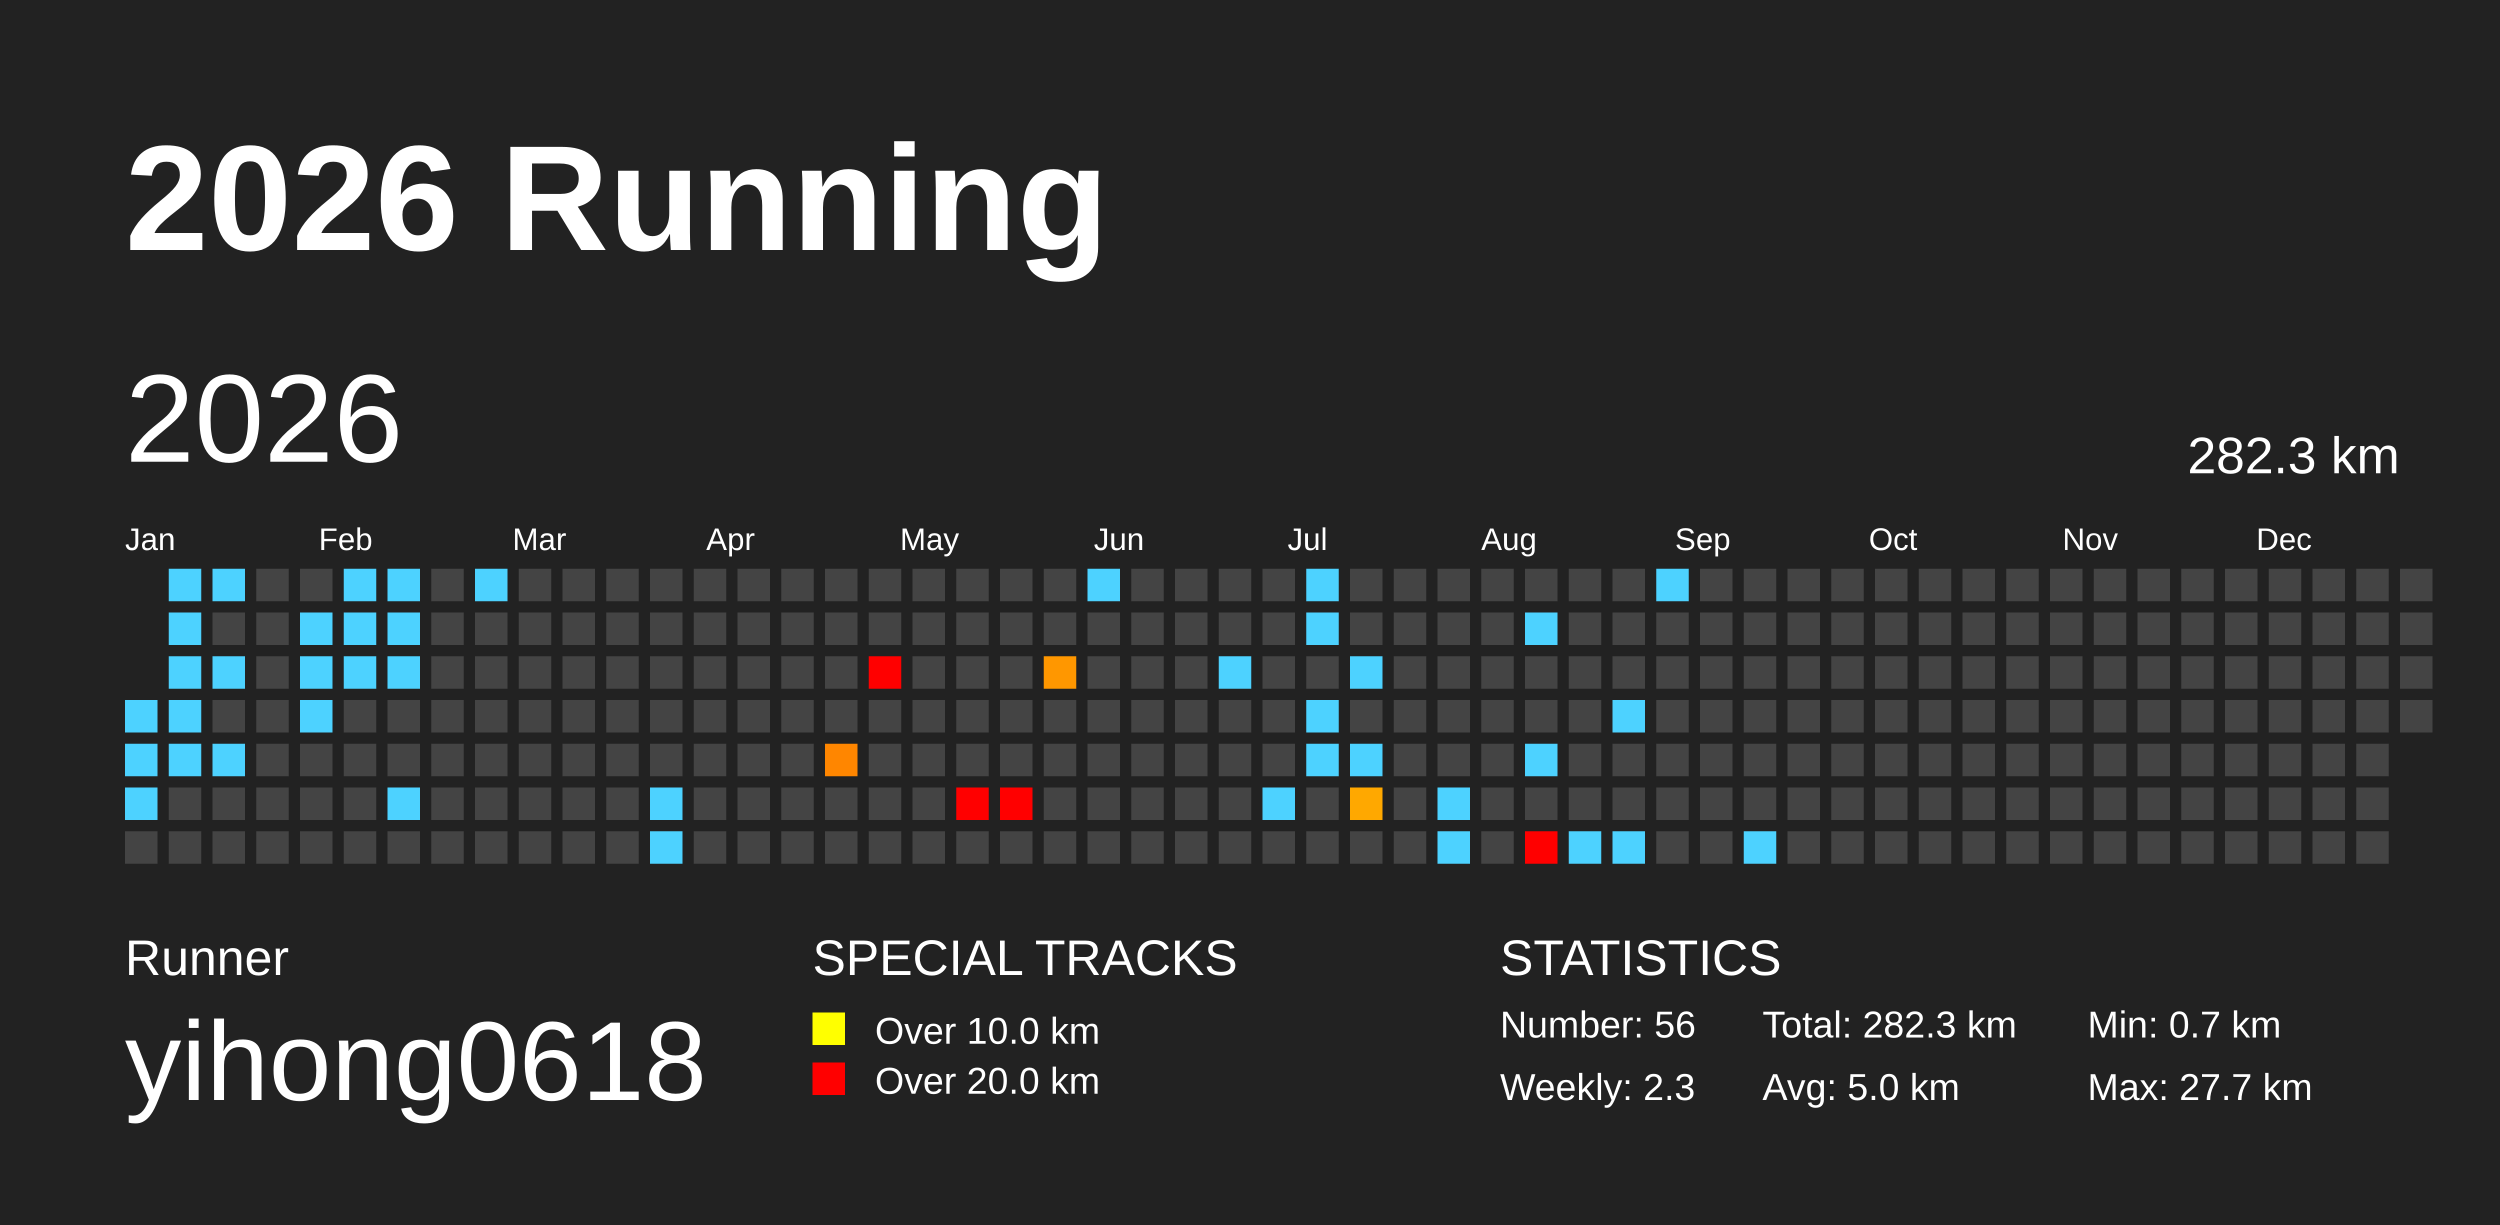
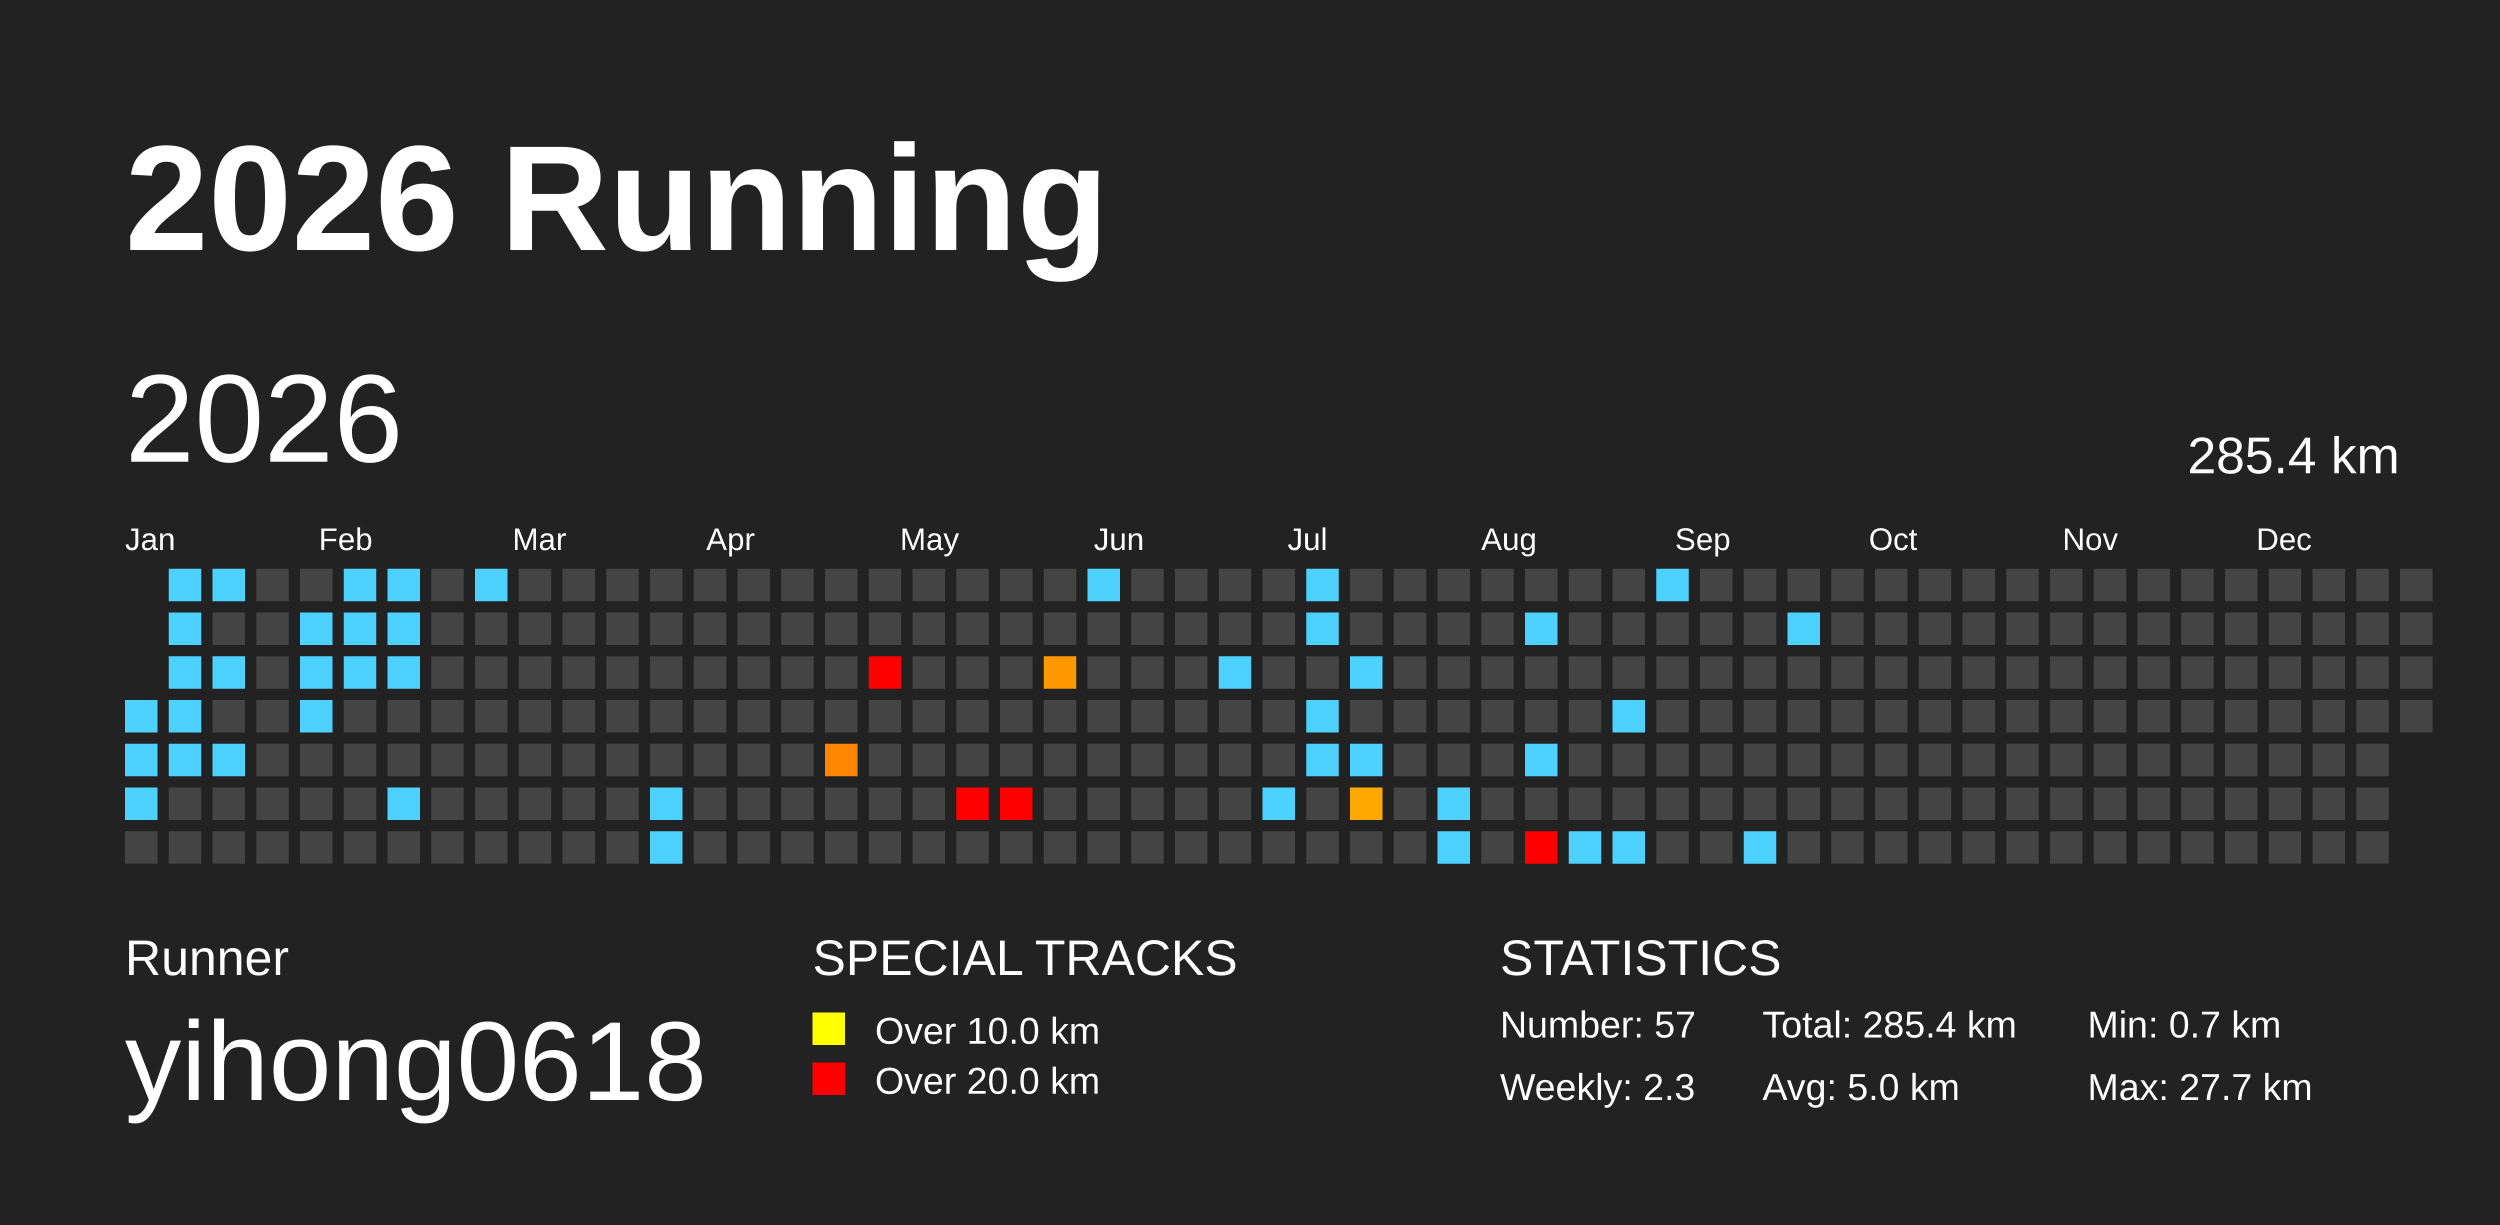
<svg xmlns="http://www.w3.org/2000/svg" baseProfile="full" height="98mm" version="1.1" viewBox="0,0,200,98" width="200mm">
  <defs />
  <rect fill="#222222" height="98" width="200" x="0" y="0" />
  <text fill="#FFFFFF" style="font-size:12px; font-family:Arial; font-weight:bold;" x="10" y="20">2026 Running</text>
  <text fill="#FFFFFF" style="font-size:4px; font-family:Arial" x="10" y="78">Runner</text>
  <text fill="#FFFFFF" style="font-size:9px; font-family:Arial" x="10" y="88">yihong0618</text>
  <text fill="#FFFFFF" style="font-size:4px; font-family:Arial" x="65" y="78">SPECIAL TRACKS</text>
  <rect fill="yellow" height="2.6" width="2.6" x="65" y="81" />
  <text fill="#FFFFFF" style="font-size:3px; font-family:Arial" x="70" y="83.5">Over 10.0 km</text>
  <rect fill="red" height="2.6" width="2.6" x="65" y="85" />
  <text fill="#FFFFFF" style="font-size:3px; font-family:Arial" x="70" y="87.5">Over 20.0 km</text>
  <text fill="#FFFFFF" style="font-size:4px; font-family:Arial" x="120" y="78">STATISTICS</text>
-   <text fill="#FFFFFF" style="font-size:3px; font-family:Arial" x="120" y="83">Number: 56</text>
+   <text fill="#FFFFFF" style="font-size:3px; font-family:Arial" x="120" y="83">Number: 57</text>
  <text fill="#FFFFFF" style="font-size:3px; font-family:Arial" x="120" y="88">Weekly: 2.3</text>
-   <text fill="#FFFFFF" style="font-size:3px; font-family:Arial" x="141" y="83">Total: 282.3 km</text>
+   <text fill="#FFFFFF" style="font-size:3px; font-family:Arial" x="141" y="83">Total: 285.4 km</text>
  <text fill="#FFFFFF" style="font-size:3px; font-family:Arial" x="141" y="88">Avg: 5.0 km</text>
  <text fill="#FFFFFF" style="font-size:3px; font-family:Arial" x="167" y="83">Min: 0.7 km</text>
  <text fill="#FFFFFF" style="font-size:3px; font-family:Arial" x="167" y="88">Max: 27.7 km</text>
  <text dominant-baseline="hanging" fill="#FFFFFF" style="font-size:10.0px; font-family:Arial;" x="10" y="30">2026</text>
-   <text dominant-baseline="hanging" fill="#FFFFFF" style="font-size:4.125px; font-family:Arial;" x="175" y="35">282.3 km</text>
+   <text dominant-baseline="hanging" fill="#FFFFFF" style="font-size:4.125px; font-family:Arial;" x="175" y="35">285.4 km</text>
  <text fill="#FFFFFF" style="font-size:2.5px; font-family:Arial" x="10.0" y="44">Jan</text>
  <text fill="#FFFFFF" style="font-size:2.5px; font-family:Arial" x="25.5" y="44">Feb</text>
  <text fill="#FFFFFF" style="font-size:2.5px; font-family:Arial" x="41.0" y="44">Mar</text>
  <text fill="#FFFFFF" style="font-size:2.5px; font-family:Arial" x="56.5" y="44">Apr</text>
  <text fill="#FFFFFF" style="font-size:2.5px; font-family:Arial" x="72.0" y="44">May</text>
  <text fill="#FFFFFF" style="font-size:2.5px; font-family:Arial" x="87.5" y="44">Jun</text>
  <text fill="#FFFFFF" style="font-size:2.5px; font-family:Arial" x="103.0" y="44">Jul</text>
  <text fill="#FFFFFF" style="font-size:2.5px; font-family:Arial" x="118.5" y="44">Aug</text>
  <text fill="#FFFFFF" style="font-size:2.5px; font-family:Arial" x="134.0" y="44">Sep</text>
  <text fill="#FFFFFF" style="font-size:2.5px; font-family:Arial" x="149.5" y="44">Oct</text>
  <text fill="#FFFFFF" style="font-size:2.5px; font-family:Arial" x="165.0" y="44">Nov</text>
  <text fill="#FFFFFF" style="font-size:2.5px; font-family:Arial" x="180.5" y="44">Dec</text>
  <rect fill="#4dd2ff" height="2.6" width="2.6" x="10.0" y="56.0" />
  <rect fill="#4dd2ff" height="2.6" width="2.6" x="10.0" y="59.5" />
  <rect fill="#4dd2ff" height="2.6" width="2.6" x="10.0" y="63.0" />
  <rect fill="#444444" height="2.6" width="2.6" x="10.0" y="66.5" />
  <rect fill="#4dd2ff" height="2.6" width="2.6" x="13.5" y="45.5" />
  <rect fill="#4dd2ff" height="2.6" width="2.6" x="13.5" y="49.0" />
  <rect fill="#4dd2ff" height="2.6" width="2.6" x="13.5" y="52.5" />
  <rect fill="#4dd2ff" height="2.6" width="2.6" x="13.5" y="56.0" />
  <rect fill="#4dd2ff" height="2.6" width="2.6" x="13.5" y="59.5" />
  <rect fill="#444444" height="2.6" width="2.6" x="13.5" y="63.0" />
  <rect fill="#444444" height="2.6" width="2.6" x="13.5" y="66.5" />
  <rect fill="#4dd2ff" height="2.6" width="2.6" x="17.0" y="45.5" />
  <rect fill="#444444" height="2.6" width="2.6" x="17.0" y="49.0" />
  <rect fill="#4dd2ff" height="2.6" width="2.6" x="17.0" y="52.5" />
  <rect fill="#444444" height="2.6" width="2.6" x="17.0" y="56.0" />
  <rect fill="#4dd2ff" height="2.6" width="2.6" x="17.0" y="59.5" />
  <rect fill="#444444" height="2.6" width="2.6" x="17.0" y="63.0" />
  <rect fill="#444444" height="2.6" width="2.6" x="17.0" y="66.5" />
  <rect fill="#444444" height="2.6" width="2.6" x="20.5" y="45.5" />
  <rect fill="#444444" height="2.6" width="2.6" x="20.5" y="49.0" />
  <rect fill="#444444" height="2.6" width="2.6" x="20.5" y="52.5" />
  <rect fill="#444444" height="2.6" width="2.6" x="20.5" y="56.0" />
  <rect fill="#444444" height="2.6" width="2.6" x="20.5" y="59.5" />
  <rect fill="#444444" height="2.6" width="2.6" x="20.5" y="63.0" />
  <rect fill="#444444" height="2.6" width="2.6" x="20.5" y="66.5" />
  <rect fill="#444444" height="2.6" width="2.6" x="24.0" y="45.5" />
  <rect fill="#4dd2ff" height="2.6" width="2.6" x="24.0" y="49.0" />
  <rect fill="#4dd2ff" height="2.6" width="2.6" x="24.0" y="52.5" />
  <rect fill="#4dd2ff" height="2.6" width="2.6" x="24.0" y="56.0" />
  <rect fill="#444444" height="2.6" width="2.6" x="24.0" y="59.5" />
  <rect fill="#444444" height="2.6" width="2.6" x="24.0" y="63.0" />
  <rect fill="#444444" height="2.6" width="2.6" x="24.0" y="66.5" />
  <rect fill="#4dd2ff" height="2.6" width="2.6" x="27.5" y="45.5" />
  <rect fill="#4dd2ff" height="2.6" width="2.6" x="27.5" y="49.0" />
  <rect fill="#4dd2ff" height="2.6" width="2.6" x="27.5" y="52.5" />
  <rect fill="#444444" height="2.6" width="2.6" x="27.5" y="56.0" />
  <rect fill="#444444" height="2.6" width="2.6" x="27.5" y="59.5" />
  <rect fill="#444444" height="2.6" width="2.6" x="27.5" y="63.0" />
  <rect fill="#444444" height="2.6" width="2.6" x="27.5" y="66.5" />
  <rect fill="#4dd2ff" height="2.6" width="2.6" x="31.0" y="45.5" />
  <rect fill="#4dd2ff" height="2.6" width="2.6" x="31.0" y="49.0" />
  <rect fill="#4dd2ff" height="2.6" width="2.6" x="31.0" y="52.5" />
  <rect fill="#444444" height="2.6" width="2.6" x="31.0" y="56.0" />
  <rect fill="#444444" height="2.6" width="2.6" x="31.0" y="59.5" />
  <rect fill="#4dd2ff" height="2.6" width="2.6" x="31.0" y="63.0" />
  <rect fill="#444444" height="2.6" width="2.6" x="31.0" y="66.5" />
  <rect fill="#444444" height="2.6" width="2.6" x="34.5" y="45.5" />
  <rect fill="#444444" height="2.6" width="2.6" x="34.5" y="49.0" />
  <rect fill="#444444" height="2.6" width="2.6" x="34.5" y="52.5" />
  <rect fill="#444444" height="2.6" width="2.6" x="34.5" y="56.0" />
  <rect fill="#444444" height="2.6" width="2.6" x="34.5" y="59.5" />
  <rect fill="#444444" height="2.6" width="2.6" x="34.5" y="63.0" />
  <rect fill="#444444" height="2.6" width="2.6" x="34.5" y="66.5" />
  <rect fill="#4dd2ff" height="2.6" width="2.6" x="38.0" y="45.5" />
  <rect fill="#444444" height="2.6" width="2.6" x="38.0" y="49.0" />
  <rect fill="#444444" height="2.6" width="2.6" x="38.0" y="52.5" />
  <rect fill="#444444" height="2.6" width="2.6" x="38.0" y="56.0" />
  <rect fill="#444444" height="2.6" width="2.6" x="38.0" y="59.5" />
  <rect fill="#444444" height="2.6" width="2.6" x="38.0" y="63.0" />
  <rect fill="#444444" height="2.6" width="2.6" x="38.0" y="66.5" />
  <rect fill="#444444" height="2.6" width="2.6" x="41.5" y="45.5" />
  <rect fill="#444444" height="2.6" width="2.6" x="41.5" y="49.0" />
  <rect fill="#444444" height="2.6" width="2.6" x="41.5" y="52.5" />
  <rect fill="#444444" height="2.6" width="2.6" x="41.5" y="56.0" />
  <rect fill="#444444" height="2.6" width="2.6" x="41.5" y="59.5" />
  <rect fill="#444444" height="2.6" width="2.6" x="41.5" y="63.0" />
  <rect fill="#444444" height="2.6" width="2.6" x="41.5" y="66.5" />
  <rect fill="#444444" height="2.6" width="2.6" x="45.0" y="45.5" />
  <rect fill="#444444" height="2.6" width="2.6" x="45.0" y="49.0" />
  <rect fill="#444444" height="2.6" width="2.6" x="45.0" y="52.5" />
  <rect fill="#444444" height="2.6" width="2.6" x="45.0" y="56.0" />
  <rect fill="#444444" height="2.6" width="2.6" x="45.0" y="59.5" />
  <rect fill="#444444" height="2.6" width="2.6" x="45.0" y="63.0" />
  <rect fill="#444444" height="2.6" width="2.6" x="45.0" y="66.5" />
  <rect fill="#444444" height="2.6" width="2.6" x="48.5" y="45.5" />
  <rect fill="#444444" height="2.6" width="2.6" x="48.5" y="49.0" />
  <rect fill="#444444" height="2.6" width="2.6" x="48.5" y="52.5" />
  <rect fill="#444444" height="2.6" width="2.6" x="48.5" y="56.0" />
  <rect fill="#444444" height="2.6" width="2.6" x="48.5" y="59.5" />
  <rect fill="#444444" height="2.6" width="2.6" x="48.5" y="63.0" />
  <rect fill="#444444" height="2.6" width="2.6" x="48.5" y="66.5" />
  <rect fill="#444444" height="2.6" width="2.6" x="52.0" y="45.5" />
  <rect fill="#444444" height="2.6" width="2.6" x="52.0" y="49.0" />
  <rect fill="#444444" height="2.6" width="2.6" x="52.0" y="52.5" />
  <rect fill="#444444" height="2.6" width="2.6" x="52.0" y="56.0" />
  <rect fill="#444444" height="2.6" width="2.6" x="52.0" y="59.5" />
  <rect fill="#4dd2ff" height="2.6" width="2.6" x="52.0" y="63.0" />
  <rect fill="#4dd2ff" height="2.6" width="2.6" x="52.0" y="66.5" />
  <rect fill="#444444" height="2.6" width="2.6" x="55.5" y="45.5" />
  <rect fill="#444444" height="2.6" width="2.6" x="55.5" y="49.0" />
  <rect fill="#444444" height="2.6" width="2.6" x="55.5" y="52.5" />
  <rect fill="#444444" height="2.6" width="2.6" x="55.5" y="56.0" />
  <rect fill="#444444" height="2.6" width="2.6" x="55.5" y="59.5" />
  <rect fill="#444444" height="2.6" width="2.6" x="55.5" y="63.0" />
  <rect fill="#444444" height="2.6" width="2.6" x="55.5" y="66.5" />
  <rect fill="#444444" height="2.6" width="2.6" x="59.0" y="45.5" />
  <rect fill="#444444" height="2.6" width="2.6" x="59.0" y="49.0" />
  <rect fill="#444444" height="2.6" width="2.6" x="59.0" y="52.5" />
  <rect fill="#444444" height="2.6" width="2.6" x="59.0" y="56.0" />
  <rect fill="#444444" height="2.6" width="2.6" x="59.0" y="59.5" />
  <rect fill="#444444" height="2.6" width="2.6" x="59.0" y="63.0" />
  <rect fill="#444444" height="2.6" width="2.6" x="59.0" y="66.5" />
  <rect fill="#444444" height="2.6" width="2.6" x="62.5" y="45.5" />
  <rect fill="#444444" height="2.6" width="2.6" x="62.5" y="49.0" />
  <rect fill="#444444" height="2.6" width="2.6" x="62.5" y="52.5" />
  <rect fill="#444444" height="2.6" width="2.6" x="62.5" y="56.0" />
  <rect fill="#444444" height="2.6" width="2.6" x="62.5" y="59.5" />
  <rect fill="#444444" height="2.6" width="2.6" x="62.5" y="63.0" />
  <rect fill="#444444" height="2.6" width="2.6" x="62.5" y="66.5" />
  <rect fill="#444444" height="2.6" width="2.6" x="66.0" y="45.5" />
  <rect fill="#444444" height="2.6" width="2.6" x="66.0" y="49.0" />
  <rect fill="#444444" height="2.6" width="2.6" x="66.0" y="52.5" />
  <rect fill="#444444" height="2.6" width="2.6" x="66.0" y="56.0" />
  <rect fill="#ff8600" height="2.6" width="2.6" x="66.0" y="59.5" />
  <rect fill="#444444" height="2.6" width="2.6" x="66.0" y="63.0" />
  <rect fill="#444444" height="2.6" width="2.6" x="66.0" y="66.5" />
  <rect fill="#444444" height="2.6" width="2.6" x="69.5" y="45.5" />
  <rect fill="#444444" height="2.6" width="2.6" x="69.5" y="49.0" />
  <rect fill="red" height="2.6" width="2.6" x="69.5" y="52.5" />
  <rect fill="#444444" height="2.6" width="2.6" x="69.5" y="56.0" />
  <rect fill="#444444" height="2.6" width="2.6" x="69.5" y="59.5" />
  <rect fill="#444444" height="2.6" width="2.6" x="69.5" y="63.0" />
  <rect fill="#444444" height="2.6" width="2.6" x="69.5" y="66.5" />
  <rect fill="#444444" height="2.6" width="2.6" x="73.0" y="45.5" />
  <rect fill="#444444" height="2.6" width="2.6" x="73.0" y="49.0" />
  <rect fill="#444444" height="2.6" width="2.6" x="73.0" y="52.5" />
  <rect fill="#444444" height="2.6" width="2.6" x="73.0" y="56.0" />
  <rect fill="#444444" height="2.6" width="2.6" x="73.0" y="59.5" />
  <rect fill="#444444" height="2.6" width="2.6" x="73.0" y="63.0" />
  <rect fill="#444444" height="2.6" width="2.6" x="73.0" y="66.5" />
  <rect fill="#444444" height="2.6" width="2.6" x="76.5" y="45.5" />
  <rect fill="#444444" height="2.6" width="2.6" x="76.5" y="49.0" />
  <rect fill="#444444" height="2.6" width="2.6" x="76.5" y="52.5" />
  <rect fill="#444444" height="2.6" width="2.6" x="76.5" y="56.0" />
  <rect fill="#444444" height="2.6" width="2.6" x="76.5" y="59.5" />
  <rect fill="red" height="2.6" width="2.6" x="76.5" y="63.0" />
  <rect fill="#444444" height="2.6" width="2.6" x="76.5" y="66.5" />
  <rect fill="#444444" height="2.6" width="2.6" x="80.0" y="45.5" />
  <rect fill="#444444" height="2.6" width="2.6" x="80.0" y="49.0" />
  <rect fill="#444444" height="2.6" width="2.6" x="80.0" y="52.5" />
  <rect fill="#444444" height="2.6" width="2.6" x="80.0" y="56.0" />
  <rect fill="#444444" height="2.6" width="2.6" x="80.0" y="59.5" />
  <rect fill="red" height="2.6" width="2.6" x="80.0" y="63.0" />
  <rect fill="#444444" height="2.6" width="2.6" x="80.0" y="66.5" />
  <rect fill="#444444" height="2.6" width="2.6" x="83.5" y="45.5" />
  <rect fill="#444444" height="2.6" width="2.6" x="83.5" y="49.0" />
  <rect fill="#ff9700" height="2.6" width="2.6" x="83.5" y="52.5" />
  <rect fill="#444444" height="2.6" width="2.6" x="83.5" y="56.0" />
  <rect fill="#444444" height="2.6" width="2.6" x="83.5" y="59.5" />
  <rect fill="#444444" height="2.6" width="2.6" x="83.5" y="63.0" />
  <rect fill="#444444" height="2.6" width="2.6" x="83.5" y="66.5" />
  <rect fill="#4dd2ff" height="2.6" width="2.6" x="87.0" y="45.5" />
  <rect fill="#444444" height="2.6" width="2.6" x="87.0" y="49.0" />
  <rect fill="#444444" height="2.6" width="2.6" x="87.0" y="52.5" />
  <rect fill="#444444" height="2.6" width="2.6" x="87.0" y="56.0" />
  <rect fill="#444444" height="2.6" width="2.6" x="87.0" y="59.5" />
  <rect fill="#444444" height="2.6" width="2.6" x="87.0" y="63.0" />
  <rect fill="#444444" height="2.6" width="2.6" x="87.0" y="66.5" />
  <rect fill="#444444" height="2.6" width="2.6" x="90.5" y="45.5" />
  <rect fill="#444444" height="2.6" width="2.6" x="90.5" y="49.0" />
  <rect fill="#444444" height="2.6" width="2.6" x="90.5" y="52.5" />
  <rect fill="#444444" height="2.6" width="2.6" x="90.5" y="56.0" />
  <rect fill="#444444" height="2.6" width="2.6" x="90.5" y="59.5" />
  <rect fill="#444444" height="2.6" width="2.6" x="90.5" y="63.0" />
  <rect fill="#444444" height="2.6" width="2.6" x="90.5" y="66.5" />
  <rect fill="#444444" height="2.6" width="2.6" x="94.0" y="45.5" />
  <rect fill="#444444" height="2.6" width="2.6" x="94.0" y="49.0" />
  <rect fill="#444444" height="2.6" width="2.6" x="94.0" y="52.5" />
  <rect fill="#444444" height="2.6" width="2.6" x="94.0" y="56.0" />
  <rect fill="#444444" height="2.6" width="2.6" x="94.0" y="59.5" />
  <rect fill="#444444" height="2.6" width="2.6" x="94.0" y="63.0" />
  <rect fill="#444444" height="2.6" width="2.6" x="94.0" y="66.5" />
  <rect fill="#444444" height="2.6" width="2.6" x="97.5" y="45.5" />
  <rect fill="#444444" height="2.6" width="2.6" x="97.5" y="49.0" />
  <rect fill="#4dd2ff" height="2.6" width="2.6" x="97.5" y="52.5" />
  <rect fill="#444444" height="2.6" width="2.6" x="97.5" y="56.0" />
  <rect fill="#444444" height="2.6" width="2.6" x="97.5" y="59.5" />
  <rect fill="#444444" height="2.6" width="2.6" x="97.5" y="63.0" />
  <rect fill="#444444" height="2.6" width="2.6" x="97.5" y="66.5" />
  <rect fill="#444444" height="2.6" width="2.6" x="101.0" y="45.5" />
  <rect fill="#444444" height="2.6" width="2.6" x="101.0" y="49.0" />
  <rect fill="#444444" height="2.6" width="2.6" x="101.0" y="52.5" />
  <rect fill="#444444" height="2.6" width="2.6" x="101.0" y="56.0" />
  <rect fill="#444444" height="2.6" width="2.6" x="101.0" y="59.5" />
  <rect fill="#4dd2ff" height="2.6" width="2.6" x="101.0" y="63.0" />
  <rect fill="#444444" height="2.6" width="2.6" x="101.0" y="66.5" />
  <rect fill="#4dd2ff" height="2.6" width="2.6" x="104.5" y="45.5" />
  <rect fill="#4dd2ff" height="2.6" width="2.6" x="104.5" y="49.0" />
  <rect fill="#444444" height="2.6" width="2.6" x="104.5" y="52.5" />
  <rect fill="#4dd2ff" height="2.6" width="2.6" x="104.5" y="56.0" />
  <rect fill="#4dd2ff" height="2.6" width="2.6" x="104.5" y="59.5" />
  <rect fill="#444444" height="2.6" width="2.6" x="104.5" y="63.0" />
  <rect fill="#444444" height="2.6" width="2.6" x="104.5" y="66.5" />
  <rect fill="#444444" height="2.6" width="2.6" x="108.0" y="45.5" />
  <rect fill="#444444" height="2.6" width="2.6" x="108.0" y="49.0" />
  <rect fill="#4dd2ff" height="2.6" width="2.6" x="108.0" y="52.5" />
  <rect fill="#444444" height="2.6" width="2.6" x="108.0" y="56.0" />
  <rect fill="#4dd2ff" height="2.6" width="2.6" x="108.0" y="59.5" />
  <rect fill="#ffa800" height="2.6" width="2.6" x="108.0" y="63.0" />
  <rect fill="#444444" height="2.6" width="2.6" x="108.0" y="66.5" />
  <rect fill="#444444" height="2.6" width="2.6" x="111.5" y="45.5" />
  <rect fill="#444444" height="2.6" width="2.6" x="111.5" y="49.0" />
  <rect fill="#444444" height="2.6" width="2.6" x="111.5" y="52.5" />
  <rect fill="#444444" height="2.6" width="2.6" x="111.5" y="56.0" />
  <rect fill="#444444" height="2.6" width="2.6" x="111.5" y="59.5" />
  <rect fill="#444444" height="2.6" width="2.6" x="111.5" y="63.0" />
  <rect fill="#444444" height="2.6" width="2.6" x="111.5" y="66.5" />
  <rect fill="#444444" height="2.6" width="2.6" x="115.0" y="45.5" />
  <rect fill="#444444" height="2.6" width="2.6" x="115.0" y="49.0" />
  <rect fill="#444444" height="2.6" width="2.6" x="115.0" y="52.5" />
  <rect fill="#444444" height="2.6" width="2.6" x="115.0" y="56.0" />
  <rect fill="#444444" height="2.6" width="2.6" x="115.0" y="59.5" />
  <rect fill="#4dd2ff" height="2.6" width="2.6" x="115.0" y="63.0" />
  <rect fill="#4dd2ff" height="2.6" width="2.6" x="115.0" y="66.5" />
  <rect fill="#444444" height="2.6" width="2.6" x="118.5" y="45.5" />
  <rect fill="#444444" height="2.6" width="2.6" x="118.5" y="49.0" />
  <rect fill="#444444" height="2.6" width="2.6" x="118.5" y="52.5" />
  <rect fill="#444444" height="2.6" width="2.6" x="118.5" y="56.0" />
  <rect fill="#444444" height="2.6" width="2.6" x="118.5" y="59.5" />
  <rect fill="#444444" height="2.6" width="2.6" x="118.5" y="63.0" />
  <rect fill="#444444" height="2.6" width="2.6" x="118.5" y="66.5" />
  <rect fill="#444444" height="2.6" width="2.6" x="122.0" y="45.5" />
  <rect fill="#4dd2ff" height="2.6" width="2.6" x="122.0" y="49.0" />
  <rect fill="#444444" height="2.6" width="2.6" x="122.0" y="52.5" />
  <rect fill="#444444" height="2.6" width="2.6" x="122.0" y="56.0" />
  <rect fill="#4dd2ff" height="2.6" width="2.6" x="122.0" y="59.5" />
  <rect fill="#444444" height="2.6" width="2.6" x="122.0" y="63.0" />
  <rect fill="red" height="2.6" width="2.6" x="122.0" y="66.5" />
  <rect fill="#444444" height="2.6" width="2.6" x="125.5" y="45.5" />
  <rect fill="#444444" height="2.6" width="2.6" x="125.5" y="49.0" />
  <rect fill="#444444" height="2.6" width="2.6" x="125.5" y="52.5" />
  <rect fill="#444444" height="2.6" width="2.6" x="125.5" y="56.0" />
  <rect fill="#444444" height="2.6" width="2.6" x="125.5" y="59.5" />
  <rect fill="#444444" height="2.6" width="2.6" x="125.5" y="63.0" />
  <rect fill="#4dd2ff" height="2.6" width="2.6" x="125.5" y="66.5" />
  <rect fill="#444444" height="2.6" width="2.6" x="129.0" y="45.5" />
  <rect fill="#444444" height="2.6" width="2.6" x="129.0" y="49.0" />
  <rect fill="#444444" height="2.6" width="2.6" x="129.0" y="52.5" />
  <rect fill="#4dd2ff" height="2.6" width="2.6" x="129.0" y="56.0" />
  <rect fill="#444444" height="2.6" width="2.6" x="129.0" y="59.5" />
  <rect fill="#444444" height="2.6" width="2.6" x="129.0" y="63.0" />
  <rect fill="#4dd2ff" height="2.6" width="2.6" x="129.0" y="66.5" />
  <rect fill="#4dd2ff" height="2.6" width="2.6" x="132.5" y="45.5" />
  <rect fill="#444444" height="2.6" width="2.6" x="132.5" y="49.0" />
  <rect fill="#444444" height="2.6" width="2.6" x="132.5" y="52.5" />
  <rect fill="#444444" height="2.6" width="2.6" x="132.5" y="56.0" />
  <rect fill="#444444" height="2.6" width="2.6" x="132.5" y="59.5" />
  <rect fill="#444444" height="2.6" width="2.6" x="132.5" y="63.0" />
  <rect fill="#444444" height="2.6" width="2.6" x="132.5" y="66.5" />
  <rect fill="#444444" height="2.6" width="2.6" x="136.0" y="45.5" />
  <rect fill="#444444" height="2.6" width="2.6" x="136.0" y="49.0" />
  <rect fill="#444444" height="2.6" width="2.6" x="136.0" y="52.5" />
  <rect fill="#444444" height="2.6" width="2.6" x="136.0" y="56.0" />
  <rect fill="#444444" height="2.6" width="2.6" x="136.0" y="59.5" />
  <rect fill="#444444" height="2.6" width="2.6" x="136.0" y="63.0" />
  <rect fill="#444444" height="2.6" width="2.6" x="136.0" y="66.5" />
  <rect fill="#444444" height="2.6" width="2.6" x="139.5" y="45.5" />
  <rect fill="#444444" height="2.6" width="2.6" x="139.5" y="49.0" />
  <rect fill="#444444" height="2.6" width="2.6" x="139.5" y="52.5" />
  <rect fill="#444444" height="2.6" width="2.6" x="139.5" y="56.0" />
  <rect fill="#444444" height="2.6" width="2.6" x="139.5" y="59.5" />
  <rect fill="#444444" height="2.6" width="2.6" x="139.5" y="63.0" />
  <rect fill="#4dd2ff" height="2.6" width="2.6" x="139.5" y="66.5" />
  <rect fill="#444444" height="2.6" width="2.6" x="143.0" y="45.5" />
-   <rect fill="#444444" height="2.6" width="2.6" x="143.0" y="49.0" />
+   <rect fill="#4dd2ff" height="2.6" width="2.6" x="143.0" y="49.0" />
  <rect fill="#444444" height="2.6" width="2.6" x="143.0" y="52.5" />
  <rect fill="#444444" height="2.6" width="2.6" x="143.0" y="56.0" />
  <rect fill="#444444" height="2.6" width="2.6" x="143.0" y="59.5" />
  <rect fill="#444444" height="2.6" width="2.6" x="143.0" y="63.0" />
  <rect fill="#444444" height="2.6" width="2.6" x="143.0" y="66.5" />
  <rect fill="#444444" height="2.6" width="2.6" x="146.5" y="45.5" />
  <rect fill="#444444" height="2.6" width="2.6" x="146.5" y="49.0" />
  <rect fill="#444444" height="2.6" width="2.6" x="146.5" y="52.5" />
  <rect fill="#444444" height="2.6" width="2.6" x="146.5" y="56.0" />
  <rect fill="#444444" height="2.6" width="2.6" x="146.5" y="59.5" />
  <rect fill="#444444" height="2.6" width="2.6" x="146.5" y="63.0" />
  <rect fill="#444444" height="2.6" width="2.6" x="146.5" y="66.5" />
  <rect fill="#444444" height="2.6" width="2.6" x="150.0" y="45.5" />
  <rect fill="#444444" height="2.6" width="2.6" x="150.0" y="49.0" />
  <rect fill="#444444" height="2.6" width="2.6" x="150.0" y="52.5" />
  <rect fill="#444444" height="2.6" width="2.6" x="150.0" y="56.0" />
  <rect fill="#444444" height="2.6" width="2.6" x="150.0" y="59.5" />
  <rect fill="#444444" height="2.6" width="2.6" x="150.0" y="63.0" />
  <rect fill="#444444" height="2.6" width="2.6" x="150.0" y="66.5" />
  <rect fill="#444444" height="2.6" width="2.6" x="153.5" y="45.5" />
  <rect fill="#444444" height="2.6" width="2.6" x="153.5" y="49.0" />
  <rect fill="#444444" height="2.6" width="2.6" x="153.5" y="52.5" />
  <rect fill="#444444" height="2.6" width="2.6" x="153.5" y="56.0" />
  <rect fill="#444444" height="2.6" width="2.6" x="153.5" y="59.5" />
  <rect fill="#444444" height="2.6" width="2.6" x="153.5" y="63.0" />
  <rect fill="#444444" height="2.6" width="2.6" x="153.5" y="66.5" />
  <rect fill="#444444" height="2.6" width="2.6" x="157.0" y="45.5" />
  <rect fill="#444444" height="2.6" width="2.6" x="157.0" y="49.0" />
  <rect fill="#444444" height="2.6" width="2.6" x="157.0" y="52.5" />
  <rect fill="#444444" height="2.6" width="2.6" x="157.0" y="56.0" />
  <rect fill="#444444" height="2.6" width="2.6" x="157.0" y="59.5" />
  <rect fill="#444444" height="2.6" width="2.6" x="157.0" y="63.0" />
  <rect fill="#444444" height="2.6" width="2.6" x="157.0" y="66.5" />
  <rect fill="#444444" height="2.6" width="2.6" x="160.5" y="45.5" />
  <rect fill="#444444" height="2.6" width="2.6" x="160.5" y="49.0" />
  <rect fill="#444444" height="2.6" width="2.6" x="160.5" y="52.5" />
  <rect fill="#444444" height="2.6" width="2.6" x="160.5" y="56.0" />
  <rect fill="#444444" height="2.6" width="2.6" x="160.5" y="59.5" />
  <rect fill="#444444" height="2.6" width="2.6" x="160.5" y="63.0" />
  <rect fill="#444444" height="2.6" width="2.6" x="160.5" y="66.5" />
  <rect fill="#444444" height="2.6" width="2.6" x="164.0" y="45.5" />
  <rect fill="#444444" height="2.6" width="2.6" x="164.0" y="49.0" />
  <rect fill="#444444" height="2.6" width="2.6" x="164.0" y="52.5" />
  <rect fill="#444444" height="2.6" width="2.6" x="164.0" y="56.0" />
  <rect fill="#444444" height="2.6" width="2.6" x="164.0" y="59.5" />
  <rect fill="#444444" height="2.6" width="2.6" x="164.0" y="63.0" />
  <rect fill="#444444" height="2.6" width="2.6" x="164.0" y="66.5" />
  <rect fill="#444444" height="2.6" width="2.6" x="167.5" y="45.5" />
  <rect fill="#444444" height="2.6" width="2.6" x="167.5" y="49.0" />
  <rect fill="#444444" height="2.6" width="2.6" x="167.5" y="52.5" />
  <rect fill="#444444" height="2.6" width="2.6" x="167.5" y="56.0" />
  <rect fill="#444444" height="2.6" width="2.6" x="167.5" y="59.5" />
  <rect fill="#444444" height="2.6" width="2.6" x="167.5" y="63.0" />
  <rect fill="#444444" height="2.6" width="2.6" x="167.5" y="66.5" />
  <rect fill="#444444" height="2.6" width="2.6" x="171.0" y="45.5" />
  <rect fill="#444444" height="2.6" width="2.6" x="171.0" y="49.0" />
  <rect fill="#444444" height="2.6" width="2.6" x="171.0" y="52.5" />
  <rect fill="#444444" height="2.6" width="2.6" x="171.0" y="56.0" />
  <rect fill="#444444" height="2.6" width="2.6" x="171.0" y="59.5" />
  <rect fill="#444444" height="2.6" width="2.6" x="171.0" y="63.0" />
  <rect fill="#444444" height="2.6" width="2.6" x="171.0" y="66.5" />
  <rect fill="#444444" height="2.6" width="2.6" x="174.5" y="45.5" />
  <rect fill="#444444" height="2.6" width="2.6" x="174.5" y="49.0" />
  <rect fill="#444444" height="2.6" width="2.6" x="174.5" y="52.5" />
  <rect fill="#444444" height="2.6" width="2.6" x="174.5" y="56.0" />
  <rect fill="#444444" height="2.6" width="2.6" x="174.5" y="59.5" />
  <rect fill="#444444" height="2.6" width="2.6" x="174.5" y="63.0" />
  <rect fill="#444444" height="2.6" width="2.6" x="174.5" y="66.5" />
  <rect fill="#444444" height="2.6" width="2.6" x="178.0" y="45.5" />
  <rect fill="#444444" height="2.6" width="2.6" x="178.0" y="49.0" />
  <rect fill="#444444" height="2.6" width="2.6" x="178.0" y="52.5" />
  <rect fill="#444444" height="2.6" width="2.6" x="178.0" y="56.0" />
  <rect fill="#444444" height="2.6" width="2.6" x="178.0" y="59.5" />
  <rect fill="#444444" height="2.6" width="2.6" x="178.0" y="63.0" />
  <rect fill="#444444" height="2.6" width="2.6" x="178.0" y="66.5" />
  <rect fill="#444444" height="2.6" width="2.6" x="181.5" y="45.5" />
  <rect fill="#444444" height="2.6" width="2.6" x="181.5" y="49.0" />
  <rect fill="#444444" height="2.6" width="2.6" x="181.5" y="52.5" />
  <rect fill="#444444" height="2.6" width="2.6" x="181.5" y="56.0" />
  <rect fill="#444444" height="2.6" width="2.6" x="181.5" y="59.5" />
  <rect fill="#444444" height="2.6" width="2.6" x="181.5" y="63.0" />
  <rect fill="#444444" height="2.6" width="2.6" x="181.5" y="66.5" />
  <rect fill="#444444" height="2.6" width="2.6" x="185.0" y="45.5" />
  <rect fill="#444444" height="2.6" width="2.6" x="185.0" y="49.0" />
  <rect fill="#444444" height="2.6" width="2.6" x="185.0" y="52.5" />
  <rect fill="#444444" height="2.6" width="2.6" x="185.0" y="56.0" />
  <rect fill="#444444" height="2.6" width="2.6" x="185.0" y="59.5" />
  <rect fill="#444444" height="2.6" width="2.6" x="185.0" y="63.0" />
  <rect fill="#444444" height="2.6" width="2.6" x="185.0" y="66.5" />
  <rect fill="#444444" height="2.6" width="2.6" x="188.5" y="45.5" />
  <rect fill="#444444" height="2.6" width="2.6" x="188.5" y="49.0" />
  <rect fill="#444444" height="2.6" width="2.6" x="188.5" y="52.5" />
  <rect fill="#444444" height="2.6" width="2.6" x="188.5" y="56.0" />
  <rect fill="#444444" height="2.6" width="2.6" x="188.5" y="59.5" />
  <rect fill="#444444" height="2.6" width="2.6" x="188.5" y="63.0" />
  <rect fill="#444444" height="2.6" width="2.6" x="188.5" y="66.5" />
  <rect fill="#444444" height="2.6" width="2.6" x="192.0" y="45.5" />
  <rect fill="#444444" height="2.6" width="2.6" x="192.0" y="49.0" />
  <rect fill="#444444" height="2.6" width="2.6" x="192.0" y="52.5" />
  <rect fill="#444444" height="2.6" width="2.6" x="192.0" y="56.0" />
</svg>
